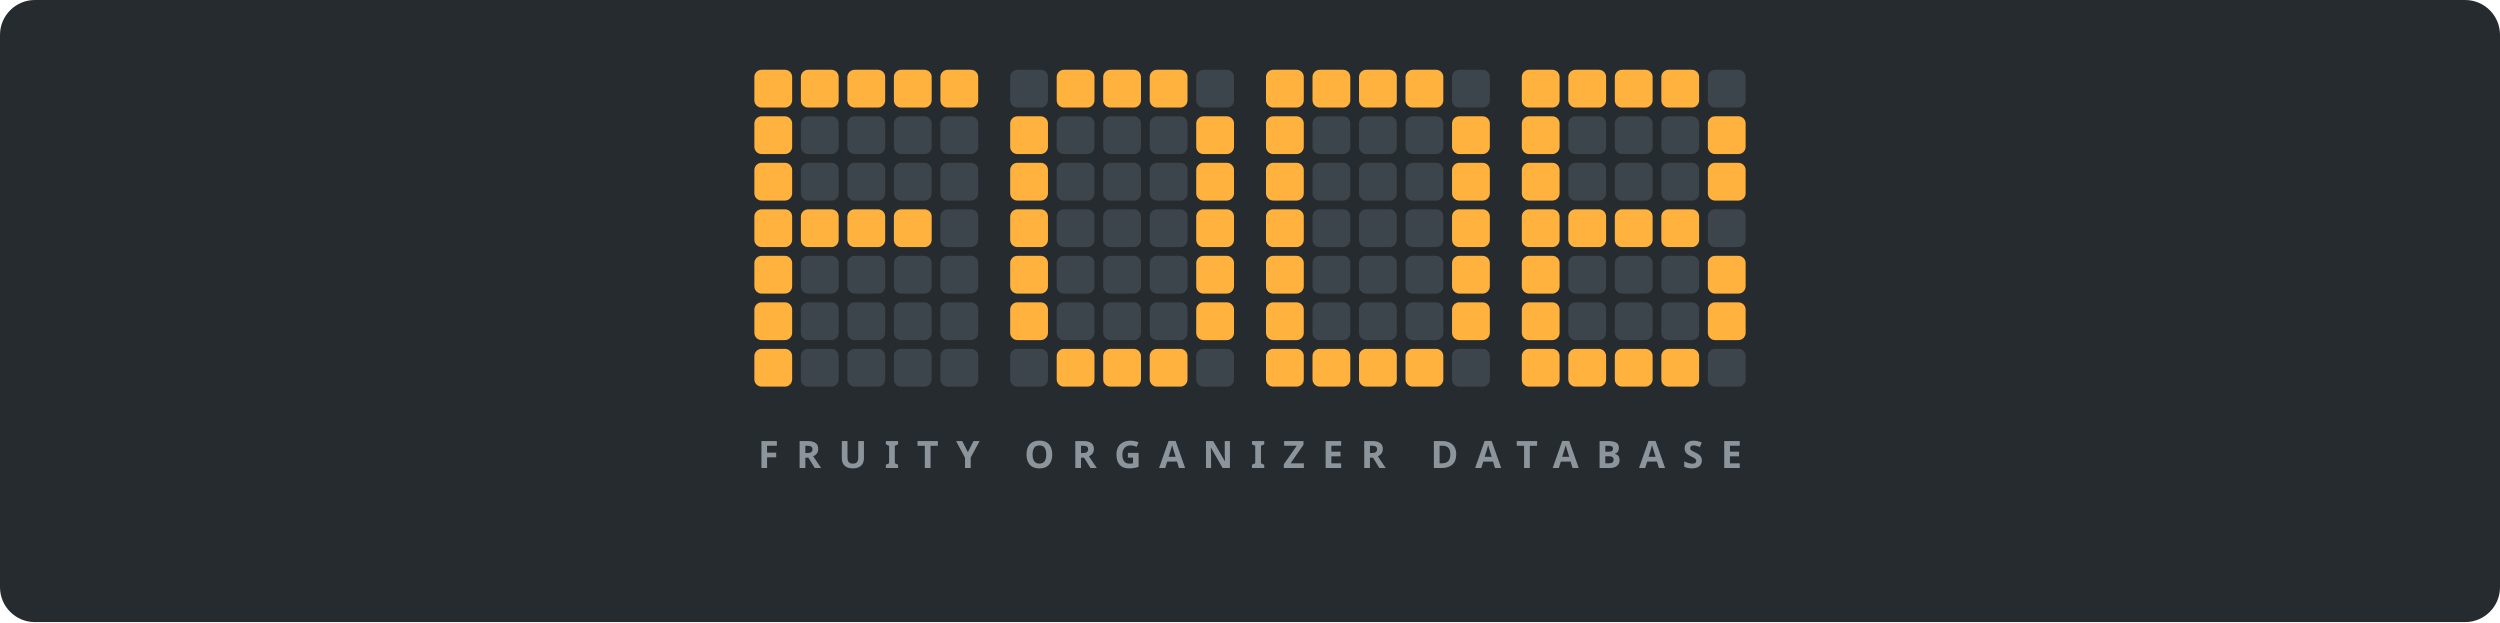
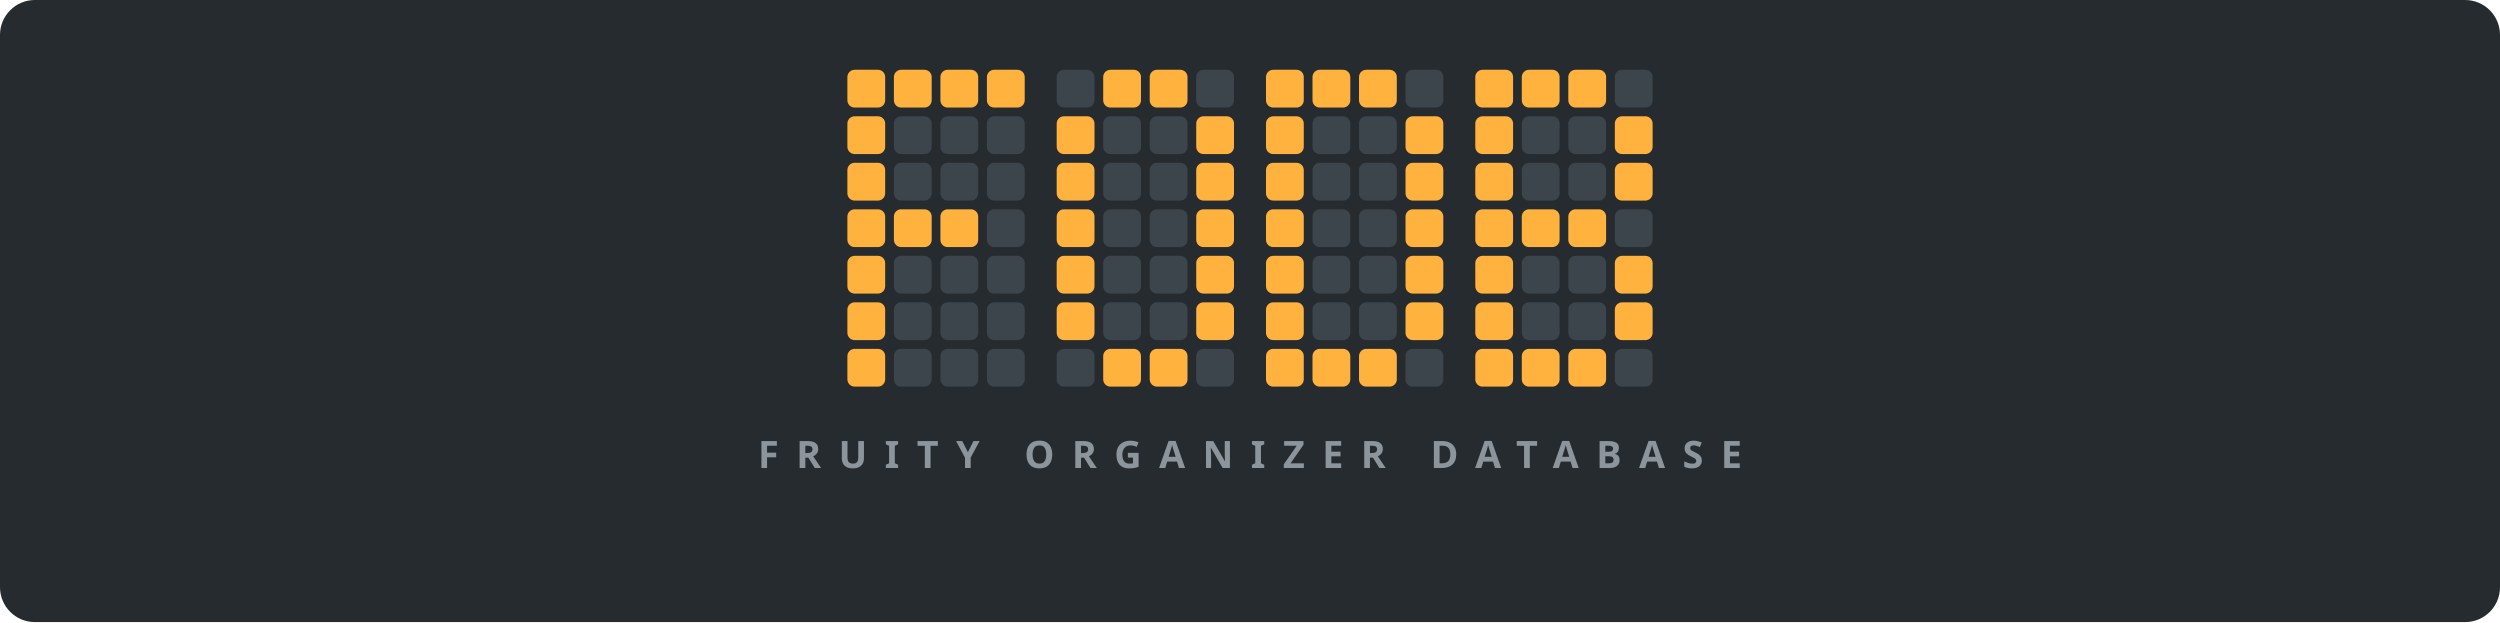
<svg xmlns="http://www.w3.org/2000/svg" viewBox="0 0 860 214" width="860" height="214" role="img" aria-label="FODB">
  <style>
.on{fill:#FFB23E;animation:hit 3.2s ease-out infinite}
.off{fill:#3C454B;animation:tick 3.2s ease-out infinite}
.title{font:600 13px Segoe UI, Noto Sans, Helvetica, Arial, sans-serif;letter-spacing:6px;fill:#8B959B}
.tag{font:15px Segoe UI, Noto Sans, Helvetica, Arial, sans-serif;fill:#BDC6CB;opacity:0;animation:slogan 12s ease-in-out infinite both}
@keyframes hit{0%,100%{fill:#FFB23E;opacity:.86}4%{fill:#FFE3AE;opacity:1}20%{fill:#FFB23E;opacity:.86}}
@keyframes tick{0%,100%{fill:#3C454B}4%{fill:#6A747A}18%{fill:#3C454B}}
@keyframes slogan{0%{opacity:0;transform:translateY(8px)}3%,30%{opacity:1;transform:none}33%,100%{opacity:0;transform:translateY(-6px)}}
@media (prefers-reduced-motion:reduce){.on,.off,.tag{animation:none}.first{opacity:1}}
</style>
  <rect width="860" height="214" rx="12" fill="#262B2F" />
-   <rect class="on" x="259.5" y="24" width="13" height="13" rx="2.5" style="animation-delay:0.00s" />
-   <rect class="on" x="275.5" y="24" width="13" height="13" rx="2.5" style="animation-delay:0.11s" />
-   <rect class="on" x="291.5" y="24" width="13" height="13" rx="2.5" style="animation-delay:0.22s" />
-   <rect class="on" x="307.5" y="24" width="13" height="13" rx="2.5" style="animation-delay:0.32s" />
-   <rect class="on" x="323.5" y="24" width="13" height="13" rx="2.5" style="animation-delay:0.43s" />
-   <rect class="on" x="259.5" y="40" width="13" height="13" rx="2.5" style="animation-delay:0.00s" />
-   <rect class="off" x="275.5" y="40" width="13" height="13" rx="2.5" style="animation-delay:0.11s" />
-   <rect class="off" x="291.5" y="40" width="13" height="13" rx="2.5" style="animation-delay:0.22s" />
-   <rect class="off" x="307.5" y="40" width="13" height="13" rx="2.5" style="animation-delay:0.32s" />
-   <rect class="off" x="323.5" y="40" width="13" height="13" rx="2.5" style="animation-delay:0.43s" />
-   <rect class="on" x="259.5" y="56" width="13" height="13" rx="2.5" style="animation-delay:0.00s" />
-   <rect class="off" x="275.5" y="56" width="13" height="13" rx="2.5" style="animation-delay:0.11s" />
-   <rect class="off" x="291.5" y="56" width="13" height="13" rx="2.5" style="animation-delay:0.22s" />
-   <rect class="off" x="307.5" y="56" width="13" height="13" rx="2.5" style="animation-delay:0.32s" />
-   <rect class="off" x="323.5" y="56" width="13" height="13" rx="2.5" style="animation-delay:0.43s" />
-   <rect class="on" x="259.5" y="72" width="13" height="13" rx="2.5" style="animation-delay:0.00s" />
-   <rect class="on" x="275.5" y="72" width="13" height="13" rx="2.5" style="animation-delay:0.11s" />
-   <rect class="on" x="291.5" y="72" width="13" height="13" rx="2.5" style="animation-delay:0.22s" />
-   <rect class="on" x="307.5" y="72" width="13" height="13" rx="2.5" style="animation-delay:0.32s" />
-   <rect class="off" x="323.5" y="72" width="13" height="13" rx="2.5" style="animation-delay:0.43s" />
-   <rect class="on" x="259.5" y="88" width="13" height="13" rx="2.5" style="animation-delay:0.00s" />
-   <rect class="off" x="275.5" y="88" width="13" height="13" rx="2.5" style="animation-delay:0.11s" />
-   <rect class="off" x="291.5" y="88" width="13" height="13" rx="2.5" style="animation-delay:0.22s" />
-   <rect class="off" x="307.5" y="88" width="13" height="13" rx="2.5" style="animation-delay:0.32s" />
-   <rect class="off" x="323.5" y="88" width="13" height="13" rx="2.5" style="animation-delay:0.43s" />
-   <rect class="on" x="259.5" y="104" width="13" height="13" rx="2.5" style="animation-delay:0.00s" />
-   <rect class="off" x="275.5" y="104" width="13" height="13" rx="2.5" style="animation-delay:0.11s" />
-   <rect class="off" x="291.5" y="104" width="13" height="13" rx="2.5" style="animation-delay:0.22s" />
-   <rect class="off" x="307.5" y="104" width="13" height="13" rx="2.5" style="animation-delay:0.32s" />
-   <rect class="off" x="323.5" y="104" width="13" height="13" rx="2.5" style="animation-delay:0.43s" />
-   <rect class="on" x="259.5" y="120" width="13" height="13" rx="2.5" style="animation-delay:0.00s" />
-   <rect class="off" x="275.5" y="120" width="13" height="13" rx="2.5" style="animation-delay:0.11s" />
-   <rect class="off" x="291.5" y="120" width="13" height="13" rx="2.5" style="animation-delay:0.22s" />
-   <rect class="off" x="307.5" y="120" width="13" height="13" rx="2.5" style="animation-delay:0.32s" />
-   <rect class="off" x="323.5" y="120" width="13" height="13" rx="2.5" style="animation-delay:0.43s" />
-   <rect class="off" x="347.5" y="24" width="13" height="13" rx="2.5" style="animation-delay:0.59s" />
-   <rect class="on" x="363.5" y="24" width="13" height="13" rx="2.5" style="animation-delay:0.70s" />
-   <rect class="on" x="379.5" y="24" width="13" height="13" rx="2.5" style="animation-delay:0.81s" />
-   <rect class="on" x="395.5" y="24" width="13" height="13" rx="2.5" style="animation-delay:0.92s" />
-   <rect class="off" x="411.5" y="24" width="13" height="13" rx="2.5" style="animation-delay:1.03s" />
-   <rect class="on" x="347.5" y="40" width="13" height="13" rx="2.5" style="animation-delay:0.59s" />
-   <rect class="off" x="363.5" y="40" width="13" height="13" rx="2.5" style="animation-delay:0.70s" />
-   <rect class="off" x="379.5" y="40" width="13" height="13" rx="2.5" style="animation-delay:0.81s" />
-   <rect class="off" x="395.5" y="40" width="13" height="13" rx="2.5" style="animation-delay:0.92s" />
-   <rect class="on" x="411.5" y="40" width="13" height="13" rx="2.5" style="animation-delay:1.03s" />
-   <rect class="on" x="347.5" y="56" width="13" height="13" rx="2.5" style="animation-delay:0.59s" />
-   <rect class="off" x="363.5" y="56" width="13" height="13" rx="2.5" style="animation-delay:0.70s" />
-   <rect class="off" x="379.5" y="56" width="13" height="13" rx="2.5" style="animation-delay:0.81s" />
-   <rect class="off" x="395.5" y="56" width="13" height="13" rx="2.5" style="animation-delay:0.92s" />
-   <rect class="on" x="411.5" y="56" width="13" height="13" rx="2.5" style="animation-delay:1.03s" />
-   <rect class="on" x="347.5" y="72" width="13" height="13" rx="2.5" style="animation-delay:0.59s" />
-   <rect class="off" x="363.5" y="72" width="13" height="13" rx="2.5" style="animation-delay:0.70s" />
-   <rect class="off" x="379.5" y="72" width="13" height="13" rx="2.5" style="animation-delay:0.81s" />
-   <rect class="off" x="395.5" y="72" width="13" height="13" rx="2.5" style="animation-delay:0.92s" />
-   <rect class="on" x="411.5" y="72" width="13" height="13" rx="2.5" style="animation-delay:1.03s" />
-   <rect class="on" x="347.5" y="88" width="13" height="13" rx="2.5" style="animation-delay:0.59s" />
-   <rect class="off" x="363.5" y="88" width="13" height="13" rx="2.5" style="animation-delay:0.70s" />
-   <rect class="off" x="379.5" y="88" width="13" height="13" rx="2.5" style="animation-delay:0.81s" />
-   <rect class="off" x="395.5" y="88" width="13" height="13" rx="2.5" style="animation-delay:0.92s" />
-   <rect class="on" x="411.5" y="88" width="13" height="13" rx="2.5" style="animation-delay:1.03s" />
-   <rect class="on" x="347.5" y="104" width="13" height="13" rx="2.5" style="animation-delay:0.59s" />
-   <rect class="off" x="363.5" y="104" width="13" height="13" rx="2.5" style="animation-delay:0.70s" />
-   <rect class="off" x="379.5" y="104" width="13" height="13" rx="2.5" style="animation-delay:0.81s" />
-   <rect class="off" x="395.5" y="104" width="13" height="13" rx="2.5" style="animation-delay:0.92s" />
-   <rect class="on" x="411.5" y="104" width="13" height="13" rx="2.5" style="animation-delay:1.03s" />
-   <rect class="off" x="347.5" y="120" width="13" height="13" rx="2.5" style="animation-delay:0.59s" />
-   <rect class="on" x="363.5" y="120" width="13" height="13" rx="2.5" style="animation-delay:0.70s" />
-   <rect class="on" x="379.5" y="120" width="13" height="13" rx="2.5" style="animation-delay:0.81s" />
-   <rect class="on" x="395.5" y="120" width="13" height="13" rx="2.5" style="animation-delay:0.92s" />
-   <rect class="off" x="411.5" y="120" width="13" height="13" rx="2.5" style="animation-delay:1.03s" />
-   <rect class="on" x="435.5" y="24" width="13" height="13" rx="2.5" style="animation-delay:1.19s" />
-   <rect class="on" x="451.5" y="24" width="13" height="13" rx="2.5" style="animation-delay:1.30s" />
-   <rect class="on" x="467.5" y="24" width="13" height="13" rx="2.5" style="animation-delay:1.41s" />
-   <rect class="on" x="483.5" y="24" width="13" height="13" rx="2.5" style="animation-delay:1.51s" />
-   <rect class="off" x="499.5" y="24" width="13" height="13" rx="2.5" style="animation-delay:1.62s" />
-   <rect class="on" x="435.5" y="40" width="13" height="13" rx="2.5" style="animation-delay:1.19s" />
-   <rect class="off" x="451.5" y="40" width="13" height="13" rx="2.5" style="animation-delay:1.30s" />
-   <rect class="off" x="467.5" y="40" width="13" height="13" rx="2.5" style="animation-delay:1.41s" />
-   <rect class="off" x="483.5" y="40" width="13" height="13" rx="2.5" style="animation-delay:1.51s" />
-   <rect class="on" x="499.5" y="40" width="13" height="13" rx="2.5" style="animation-delay:1.62s" />
-   <rect class="on" x="435.5" y="56" width="13" height="13" rx="2.5" style="animation-delay:1.19s" />
-   <rect class="off" x="451.5" y="56" width="13" height="13" rx="2.5" style="animation-delay:1.30s" />
-   <rect class="off" x="467.5" y="56" width="13" height="13" rx="2.5" style="animation-delay:1.41s" />
-   <rect class="off" x="483.5" y="56" width="13" height="13" rx="2.5" style="animation-delay:1.51s" />
-   <rect class="on" x="499.5" y="56" width="13" height="13" rx="2.5" style="animation-delay:1.62s" />
-   <rect class="on" x="435.5" y="72" width="13" height="13" rx="2.5" style="animation-delay:1.19s" />
-   <rect class="off" x="451.5" y="72" width="13" height="13" rx="2.5" style="animation-delay:1.30s" />
-   <rect class="off" x="467.5" y="72" width="13" height="13" rx="2.5" style="animation-delay:1.41s" />
-   <rect class="off" x="483.5" y="72" width="13" height="13" rx="2.5" style="animation-delay:1.51s" />
-   <rect class="on" x="499.5" y="72" width="13" height="13" rx="2.5" style="animation-delay:1.62s" />
-   <rect class="on" x="435.5" y="88" width="13" height="13" rx="2.5" style="animation-delay:1.19s" />
-   <rect class="off" x="451.5" y="88" width="13" height="13" rx="2.5" style="animation-delay:1.30s" />
-   <rect class="off" x="467.5" y="88" width="13" height="13" rx="2.5" style="animation-delay:1.41s" />
-   <rect class="off" x="483.5" y="88" width="13" height="13" rx="2.5" style="animation-delay:1.51s" />
-   <rect class="on" x="499.5" y="88" width="13" height="13" rx="2.5" style="animation-delay:1.62s" />
-   <rect class="on" x="435.5" y="104" width="13" height="13" rx="2.5" style="animation-delay:1.19s" />
-   <rect class="off" x="451.5" y="104" width="13" height="13" rx="2.5" style="animation-delay:1.30s" />
-   <rect class="off" x="467.5" y="104" width="13" height="13" rx="2.5" style="animation-delay:1.41s" />
-   <rect class="off" x="483.5" y="104" width="13" height="13" rx="2.5" style="animation-delay:1.51s" />
-   <rect class="on" x="499.5" y="104" width="13" height="13" rx="2.5" style="animation-delay:1.62s" />
-   <rect class="on" x="435.5" y="120" width="13" height="13" rx="2.5" style="animation-delay:1.19s" />
-   <rect class="on" x="451.5" y="120" width="13" height="13" rx="2.5" style="animation-delay:1.30s" />
-   <rect class="on" x="467.5" y="120" width="13" height="13" rx="2.5" style="animation-delay:1.41s" />
-   <rect class="on" x="483.5" y="120" width="13" height="13" rx="2.5" style="animation-delay:1.51s" />
-   <rect class="off" x="499.5" y="120" width="13" height="13" rx="2.5" style="animation-delay:1.62s" />
-   <rect class="on" x="523.5" y="24" width="13" height="13" rx="2.5" style="animation-delay:1.78s" />
-   <rect class="on" x="539.5" y="24" width="13" height="13" rx="2.5" style="animation-delay:1.89s" />
-   <rect class="on" x="555.5" y="24" width="13" height="13" rx="2.5" style="animation-delay:2.00s" />
-   <rect class="on" x="571.5" y="24" width="13" height="13" rx="2.5" style="animation-delay:2.11s" />
-   <rect class="off" x="587.5" y="24" width="13" height="13" rx="2.5" style="animation-delay:2.22s" />
-   <rect class="on" x="523.5" y="40" width="13" height="13" rx="2.5" style="animation-delay:1.78s" />
-   <rect class="off" x="539.5" y="40" width="13" height="13" rx="2.5" style="animation-delay:1.89s" />
-   <rect class="off" x="555.5" y="40" width="13" height="13" rx="2.5" style="animation-delay:2.00s" />
-   <rect class="off" x="571.5" y="40" width="13" height="13" rx="2.5" style="animation-delay:2.11s" />
-   <rect class="on" x="587.5" y="40" width="13" height="13" rx="2.5" style="animation-delay:2.22s" />
-   <rect class="on" x="523.5" y="56" width="13" height="13" rx="2.5" style="animation-delay:1.78s" />
-   <rect class="off" x="539.5" y="56" width="13" height="13" rx="2.5" style="animation-delay:1.89s" />
-   <rect class="off" x="555.5" y="56" width="13" height="13" rx="2.5" style="animation-delay:2.00s" />
-   <rect class="off" x="571.5" y="56" width="13" height="13" rx="2.5" style="animation-delay:2.11s" />
-   <rect class="on" x="587.5" y="56" width="13" height="13" rx="2.5" style="animation-delay:2.22s" />
-   <rect class="on" x="523.5" y="72" width="13" height="13" rx="2.5" style="animation-delay:1.78s" />
-   <rect class="on" x="539.5" y="72" width="13" height="13" rx="2.5" style="animation-delay:1.89s" />
-   <rect class="on" x="555.5" y="72" width="13" height="13" rx="2.5" style="animation-delay:2.00s" />
-   <rect class="on" x="571.5" y="72" width="13" height="13" rx="2.5" style="animation-delay:2.11s" />
-   <rect class="off" x="587.5" y="72" width="13" height="13" rx="2.5" style="animation-delay:2.22s" />
-   <rect class="on" x="523.5" y="88" width="13" height="13" rx="2.5" style="animation-delay:1.78s" />
-   <rect class="off" x="539.5" y="88" width="13" height="13" rx="2.5" style="animation-delay:1.89s" />
-   <rect class="off" x="555.5" y="88" width="13" height="13" rx="2.5" style="animation-delay:2.00s" />
-   <rect class="off" x="571.5" y="88" width="13" height="13" rx="2.5" style="animation-delay:2.11s" />
-   <rect class="on" x="587.5" y="88" width="13" height="13" rx="2.5" style="animation-delay:2.22s" />
-   <rect class="on" x="523.5" y="104" width="13" height="13" rx="2.5" style="animation-delay:1.78s" />
-   <rect class="off" x="539.5" y="104" width="13" height="13" rx="2.5" style="animation-delay:1.89s" />
-   <rect class="off" x="555.5" y="104" width="13" height="13" rx="2.5" style="animation-delay:2.00s" />
-   <rect class="off" x="571.5" y="104" width="13" height="13" rx="2.5" style="animation-delay:2.11s" />
-   <rect class="on" x="587.5" y="104" width="13" height="13" rx="2.5" style="animation-delay:2.22s" />
-   <rect class="on" x="523.5" y="120" width="13" height="13" rx="2.5" style="animation-delay:1.78s" />
-   <rect class="on" x="539.5" y="120" width="13" height="13" rx="2.5" style="animation-delay:1.89s" />
-   <rect class="on" x="555.5" y="120" width="13" height="13" rx="2.5" style="animation-delay:2.00s" />
-   <rect class="on" x="571.5" y="120" width="13" height="13" rx="2.5" style="animation-delay:2.11s" />
-   <rect class="off" x="587.5" y="120" width="13" height="13" rx="2.5" style="animation-delay:2.22s" />
+   <rect class="on" x="291.5" y="24" width="13" height="13" rx="2.5" style="animation-delay:0.00s" />
+   <rect class="on" x="307.5" y="24" width="13" height="13" rx="2.5" style="animation-delay:0.13s" />
+   <rect class="on" x="323.5" y="24" width="13" height="13" rx="2.5" style="animation-delay:0.27s" />
+   <rect class="on" x="339.5" y="24" width="13" height="13" rx="2.5" style="animation-delay:0.40s" />
+   <rect class="on" x="291.5" y="40" width="13" height="13" rx="2.5" style="animation-delay:0.00s" />
+   <rect class="off" x="307.5" y="40" width="13" height="13" rx="2.5" style="animation-delay:0.13s" />
+   <rect class="off" x="323.5" y="40" width="13" height="13" rx="2.5" style="animation-delay:0.27s" />
+   <rect class="off" x="339.5" y="40" width="13" height="13" rx="2.5" style="animation-delay:0.40s" />
+   <rect class="on" x="291.5" y="56" width="13" height="13" rx="2.5" style="animation-delay:0.00s" />
+   <rect class="off" x="307.5" y="56" width="13" height="13" rx="2.5" style="animation-delay:0.13s" />
+   <rect class="off" x="323.5" y="56" width="13" height="13" rx="2.5" style="animation-delay:0.27s" />
+   <rect class="off" x="339.5" y="56" width="13" height="13" rx="2.5" style="animation-delay:0.40s" />
+   <rect class="on" x="291.5" y="72" width="13" height="13" rx="2.5" style="animation-delay:0.00s" />
+   <rect class="on" x="307.5" y="72" width="13" height="13" rx="2.5" style="animation-delay:0.13s" />
+   <rect class="on" x="323.5" y="72" width="13" height="13" rx="2.5" style="animation-delay:0.27s" />
+   <rect class="off" x="339.5" y="72" width="13" height="13" rx="2.5" style="animation-delay:0.40s" />
+   <rect class="on" x="291.5" y="88" width="13" height="13" rx="2.5" style="animation-delay:0.00s" />
+   <rect class="off" x="307.5" y="88" width="13" height="13" rx="2.5" style="animation-delay:0.13s" />
+   <rect class="off" x="323.5" y="88" width="13" height="13" rx="2.5" style="animation-delay:0.27s" />
+   <rect class="off" x="339.5" y="88" width="13" height="13" rx="2.5" style="animation-delay:0.40s" />
+   <rect class="on" x="291.5" y="104" width="13" height="13" rx="2.5" style="animation-delay:0.00s" />
+   <rect class="off" x="307.5" y="104" width="13" height="13" rx="2.5" style="animation-delay:0.13s" />
+   <rect class="off" x="323.5" y="104" width="13" height="13" rx="2.5" style="animation-delay:0.27s" />
+   <rect class="off" x="339.5" y="104" width="13" height="13" rx="2.5" style="animation-delay:0.40s" />
+   <rect class="on" x="291.5" y="120" width="13" height="13" rx="2.5" style="animation-delay:0.00s" />
+   <rect class="off" x="307.5" y="120" width="13" height="13" rx="2.5" style="animation-delay:0.13s" />
+   <rect class="off" x="323.5" y="120" width="13" height="13" rx="2.5" style="animation-delay:0.27s" />
+   <rect class="off" x="339.5" y="120" width="13" height="13" rx="2.5" style="animation-delay:0.40s" />
+   <rect class="off" x="363.5" y="24" width="13" height="13" rx="2.5" style="animation-delay:0.60s" />
+   <rect class="on" x="379.5" y="24" width="13" height="13" rx="2.5" style="animation-delay:0.73s" />
+   <rect class="on" x="395.5" y="24" width="13" height="13" rx="2.5" style="animation-delay:0.87s" />
+   <rect class="off" x="411.5" y="24" width="13" height="13" rx="2.5" style="animation-delay:1.00s" />
+   <rect class="on" x="363.5" y="40" width="13" height="13" rx="2.5" style="animation-delay:0.60s" />
+   <rect class="off" x="379.5" y="40" width="13" height="13" rx="2.5" style="animation-delay:0.73s" />
+   <rect class="off" x="395.5" y="40" width="13" height="13" rx="2.5" style="animation-delay:0.87s" />
+   <rect class="on" x="411.5" y="40" width="13" height="13" rx="2.5" style="animation-delay:1.00s" />
+   <rect class="on" x="363.5" y="56" width="13" height="13" rx="2.5" style="animation-delay:0.60s" />
+   <rect class="off" x="379.5" y="56" width="13" height="13" rx="2.5" style="animation-delay:0.73s" />
+   <rect class="off" x="395.5" y="56" width="13" height="13" rx="2.5" style="animation-delay:0.87s" />
+   <rect class="on" x="411.5" y="56" width="13" height="13" rx="2.5" style="animation-delay:1.00s" />
+   <rect class="on" x="363.5" y="72" width="13" height="13" rx="2.5" style="animation-delay:0.60s" />
+   <rect class="off" x="379.5" y="72" width="13" height="13" rx="2.5" style="animation-delay:0.73s" />
+   <rect class="off" x="395.5" y="72" width="13" height="13" rx="2.5" style="animation-delay:0.87s" />
+   <rect class="on" x="411.5" y="72" width="13" height="13" rx="2.5" style="animation-delay:1.00s" />
+   <rect class="on" x="363.5" y="88" width="13" height="13" rx="2.5" style="animation-delay:0.60s" />
+   <rect class="off" x="379.5" y="88" width="13" height="13" rx="2.5" style="animation-delay:0.73s" />
+   <rect class="off" x="395.5" y="88" width="13" height="13" rx="2.5" style="animation-delay:0.87s" />
+   <rect class="on" x="411.5" y="88" width="13" height="13" rx="2.5" style="animation-delay:1.00s" />
+   <rect class="on" x="363.5" y="104" width="13" height="13" rx="2.5" style="animation-delay:0.60s" />
+   <rect class="off" x="379.5" y="104" width="13" height="13" rx="2.5" style="animation-delay:0.73s" />
+   <rect class="off" x="395.5" y="104" width="13" height="13" rx="2.5" style="animation-delay:0.87s" />
+   <rect class="on" x="411.5" y="104" width="13" height="13" rx="2.5" style="animation-delay:1.00s" />
+   <rect class="off" x="363.5" y="120" width="13" height="13" rx="2.5" style="animation-delay:0.60s" />
+   <rect class="on" x="379.5" y="120" width="13" height="13" rx="2.5" style="animation-delay:0.73s" />
+   <rect class="on" x="395.5" y="120" width="13" height="13" rx="2.5" style="animation-delay:0.87s" />
+   <rect class="off" x="411.5" y="120" width="13" height="13" rx="2.5" style="animation-delay:1.00s" />
+   <rect class="on" x="435.5" y="24" width="13" height="13" rx="2.5" style="animation-delay:1.20s" />
+   <rect class="on" x="451.5" y="24" width="13" height="13" rx="2.5" style="animation-delay:1.33s" />
+   <rect class="on" x="467.5" y="24" width="13" height="13" rx="2.5" style="animation-delay:1.46s" />
+   <rect class="off" x="483.5" y="24" width="13" height="13" rx="2.5" style="animation-delay:1.60s" />
+   <rect class="on" x="435.5" y="40" width="13" height="13" rx="2.5" style="animation-delay:1.20s" />
+   <rect class="off" x="451.5" y="40" width="13" height="13" rx="2.5" style="animation-delay:1.33s" />
+   <rect class="off" x="467.5" y="40" width="13" height="13" rx="2.5" style="animation-delay:1.46s" />
+   <rect class="on" x="483.5" y="40" width="13" height="13" rx="2.5" style="animation-delay:1.60s" />
+   <rect class="on" x="435.5" y="56" width="13" height="13" rx="2.5" style="animation-delay:1.20s" />
+   <rect class="off" x="451.5" y="56" width="13" height="13" rx="2.5" style="animation-delay:1.33s" />
+   <rect class="off" x="467.5" y="56" width="13" height="13" rx="2.5" style="animation-delay:1.46s" />
+   <rect class="on" x="483.5" y="56" width="13" height="13" rx="2.5" style="animation-delay:1.60s" />
+   <rect class="on" x="435.5" y="72" width="13" height="13" rx="2.5" style="animation-delay:1.20s" />
+   <rect class="off" x="451.5" y="72" width="13" height="13" rx="2.5" style="animation-delay:1.33s" />
+   <rect class="off" x="467.5" y="72" width="13" height="13" rx="2.5" style="animation-delay:1.46s" />
+   <rect class="on" x="483.5" y="72" width="13" height="13" rx="2.5" style="animation-delay:1.60s" />
+   <rect class="on" x="435.5" y="88" width="13" height="13" rx="2.5" style="animation-delay:1.20s" />
+   <rect class="off" x="451.5" y="88" width="13" height="13" rx="2.5" style="animation-delay:1.33s" />
+   <rect class="off" x="467.5" y="88" width="13" height="13" rx="2.5" style="animation-delay:1.46s" />
+   <rect class="on" x="483.5" y="88" width="13" height="13" rx="2.5" style="animation-delay:1.60s" />
+   <rect class="on" x="435.5" y="104" width="13" height="13" rx="2.5" style="animation-delay:1.20s" />
+   <rect class="off" x="451.5" y="104" width="13" height="13" rx="2.5" style="animation-delay:1.33s" />
+   <rect class="off" x="467.5" y="104" width="13" height="13" rx="2.5" style="animation-delay:1.46s" />
+   <rect class="on" x="483.5" y="104" width="13" height="13" rx="2.5" style="animation-delay:1.60s" />
+   <rect class="on" x="435.5" y="120" width="13" height="13" rx="2.5" style="animation-delay:1.20s" />
+   <rect class="on" x="451.5" y="120" width="13" height="13" rx="2.5" style="animation-delay:1.33s" />
+   <rect class="on" x="467.5" y="120" width="13" height="13" rx="2.5" style="animation-delay:1.46s" />
+   <rect class="off" x="483.5" y="120" width="13" height="13" rx="2.5" style="animation-delay:1.60s" />
+   <rect class="on" x="507.5" y="24" width="13" height="13" rx="2.5" style="animation-delay:1.80s" />
+   <rect class="on" x="523.5" y="24" width="13" height="13" rx="2.5" style="animation-delay:1.93s" />
+   <rect class="on" x="539.5" y="24" width="13" height="13" rx="2.5" style="animation-delay:2.06s" />
+   <rect class="off" x="555.5" y="24" width="13" height="13" rx="2.5" style="animation-delay:2.20s" />
+   <rect class="on" x="507.5" y="40" width="13" height="13" rx="2.5" style="animation-delay:1.80s" />
+   <rect class="off" x="523.5" y="40" width="13" height="13" rx="2.5" style="animation-delay:1.93s" />
+   <rect class="off" x="539.5" y="40" width="13" height="13" rx="2.5" style="animation-delay:2.06s" />
+   <rect class="on" x="555.5" y="40" width="13" height="13" rx="2.5" style="animation-delay:2.20s" />
+   <rect class="on" x="507.5" y="56" width="13" height="13" rx="2.5" style="animation-delay:1.80s" />
+   <rect class="off" x="523.5" y="56" width="13" height="13" rx="2.5" style="animation-delay:1.93s" />
+   <rect class="off" x="539.5" y="56" width="13" height="13" rx="2.5" style="animation-delay:2.06s" />
+   <rect class="on" x="555.5" y="56" width="13" height="13" rx="2.5" style="animation-delay:2.20s" />
+   <rect class="on" x="507.5" y="72" width="13" height="13" rx="2.5" style="animation-delay:1.80s" />
+   <rect class="on" x="523.5" y="72" width="13" height="13" rx="2.5" style="animation-delay:1.93s" />
+   <rect class="on" x="539.5" y="72" width="13" height="13" rx="2.5" style="animation-delay:2.06s" />
+   <rect class="off" x="555.5" y="72" width="13" height="13" rx="2.5" style="animation-delay:2.20s" />
+   <rect class="on" x="507.5" y="88" width="13" height="13" rx="2.5" style="animation-delay:1.80s" />
+   <rect class="off" x="523.5" y="88" width="13" height="13" rx="2.5" style="animation-delay:1.93s" />
+   <rect class="off" x="539.5" y="88" width="13" height="13" rx="2.5" style="animation-delay:2.06s" />
+   <rect class="on" x="555.5" y="88" width="13" height="13" rx="2.5" style="animation-delay:2.20s" />
+   <rect class="on" x="507.5" y="104" width="13" height="13" rx="2.5" style="animation-delay:1.80s" />
+   <rect class="off" x="523.5" y="104" width="13" height="13" rx="2.5" style="animation-delay:1.93s" />
+   <rect class="off" x="539.5" y="104" width="13" height="13" rx="2.5" style="animation-delay:2.06s" />
+   <rect class="on" x="555.5" y="104" width="13" height="13" rx="2.5" style="animation-delay:2.20s" />
+   <rect class="on" x="507.5" y="120" width="13" height="13" rx="2.5" style="animation-delay:1.80s" />
+   <rect class="on" x="523.5" y="120" width="13" height="13" rx="2.5" style="animation-delay:1.93s" />
+   <rect class="on" x="539.5" y="120" width="13" height="13" rx="2.5" style="animation-delay:2.06s" />
+   <rect class="off" x="555.5" y="120" width="13" height="13" rx="2.5" style="animation-delay:2.20s" />
  <text class="title" x="430.0" y="161" text-anchor="middle">FRUITY ORGANIZER DATABASE</text>
  <text class="tag first" x="430.0" y="187" text-anchor="middle" style="animation-delay:0s">আপনার লাইব্রেরিতে নিখুঁত শৃঙ্খলা।</text>
  <text class="tag" x="430.0" y="187" text-anchor="middle" style="animation-delay:4s">তালিকা ঘেঁটে যারা ক্লান্ত, তাদের জন্য অর্গানাইজার।</text>
  <text class="tag" x="430.0" y="187" text-anchor="middle" style="animation-delay:8s">অনেক টুল? সব কিছু জায়গামতো রাখো!</text>
</svg>
